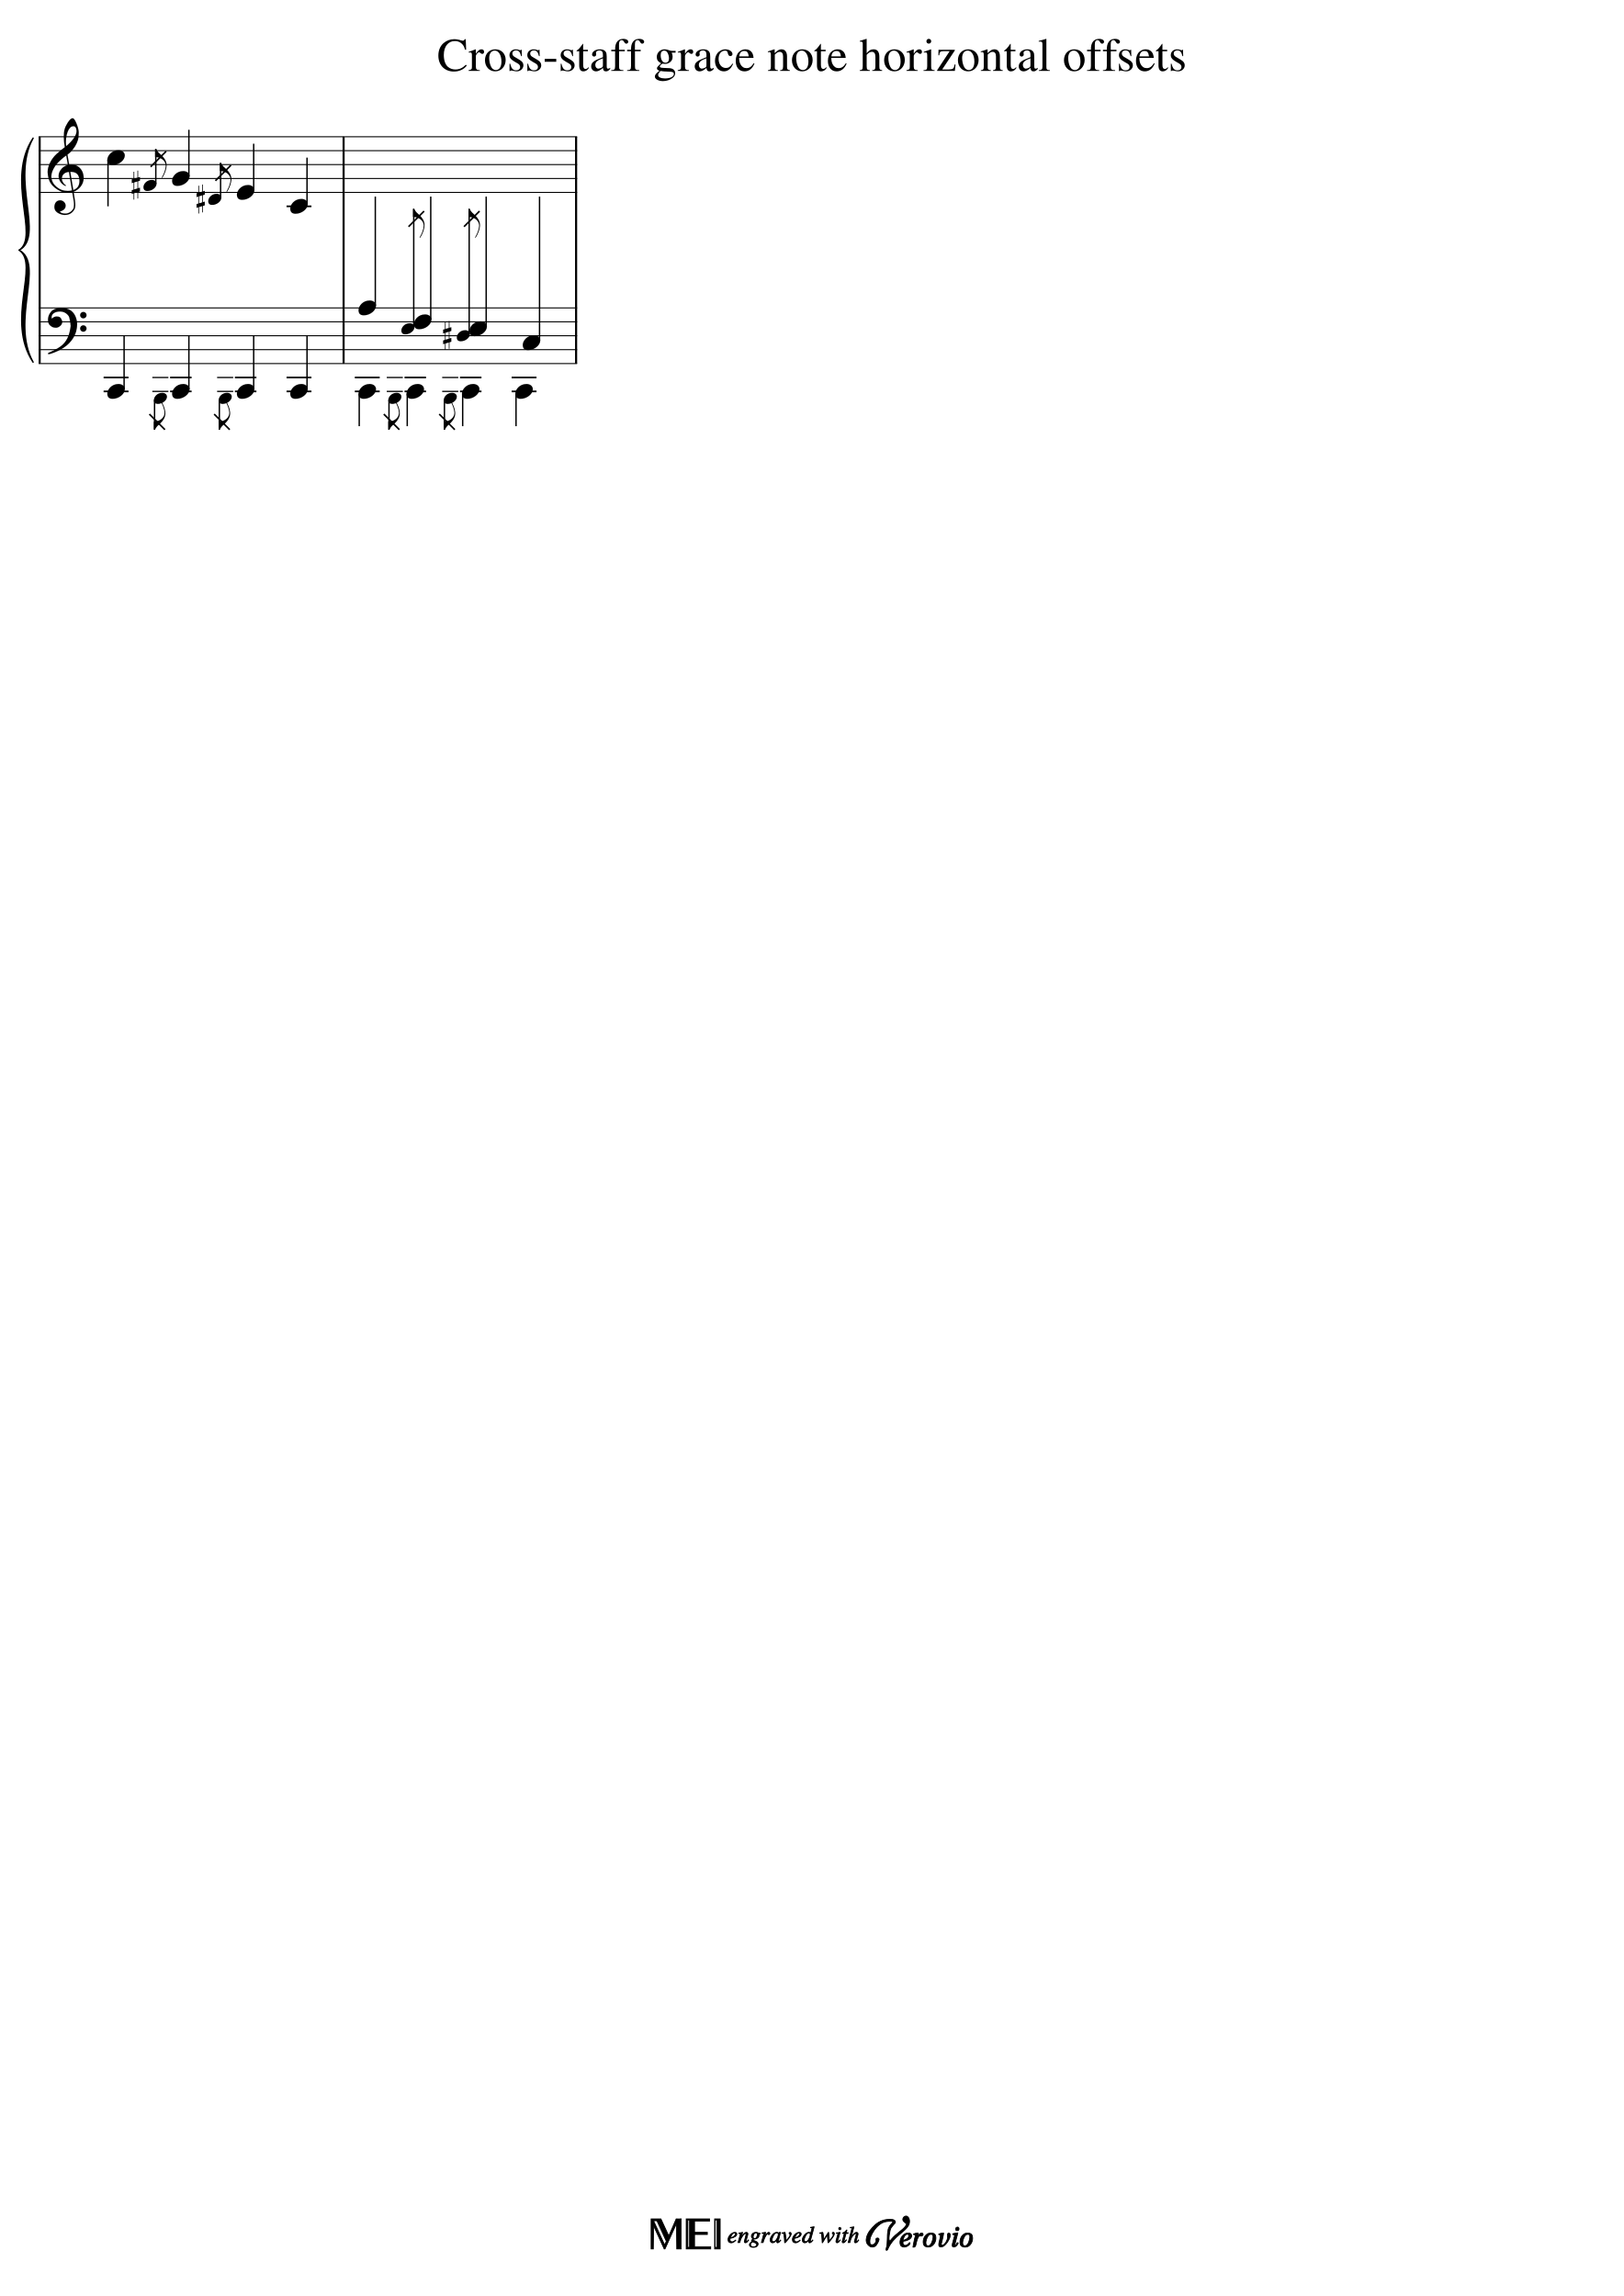
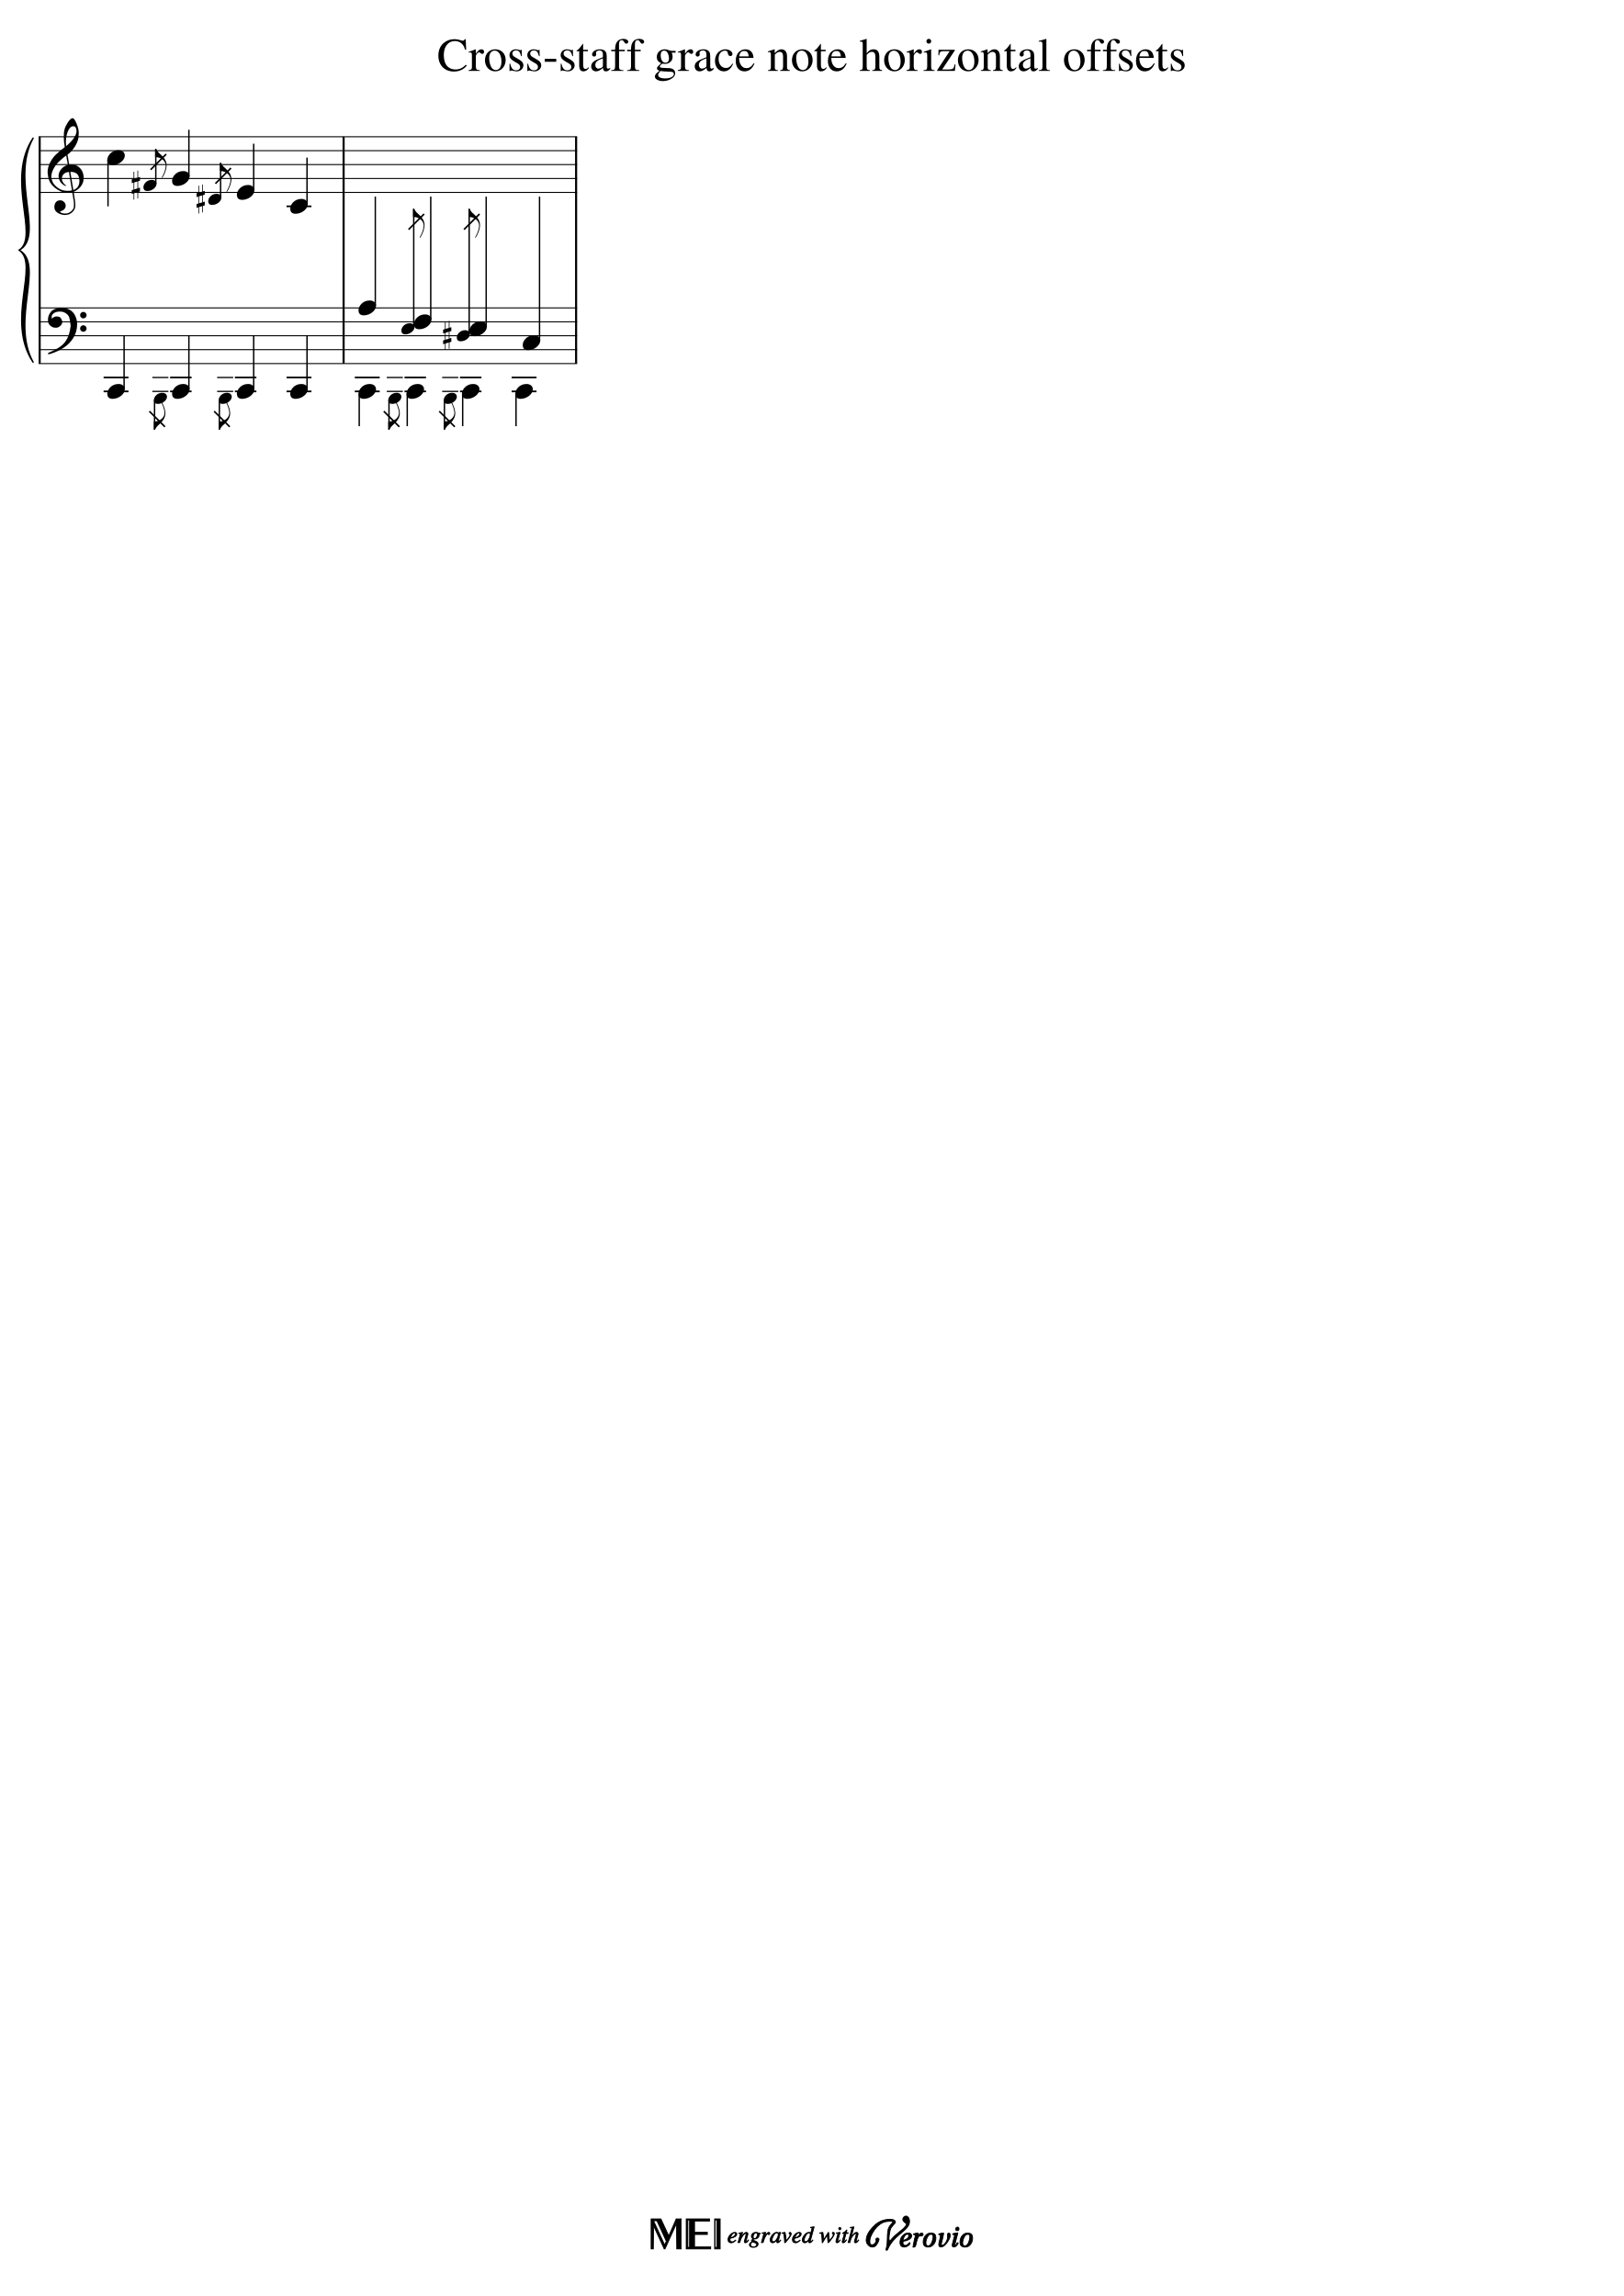
<svg xmlns="http://www.w3.org/2000/svg" xmlns:xlink="http://www.w3.org/1999/xlink" width="2100px" height="2970px" version="1.1" overflow="visible" id="docid">
  <defs>
    <g id="E050-docid">
      <path transform="scale(1,-1)" d="M441 -245c-23 -4 -48 -6 -76 -6c-59 0 -102 7 -130 20c-88 42 -150 93 -187 154c-26 44 -43 103 -48 176c0 6 -1 13 -1 19c0 54 15 111 45 170c29 57 65 106 110 148s96 85 153 127c-3 16 -8 46 -13 92c-4 43 -5 73 -5 89c0 117 16 172 69 257c34 54 64 82 89 82 c21 0 43 -30 69 -92s39 -115 41 -159v-15c0 -109 -21 -162 -67 -241c-13 -20 -63 -90 -98 -118c-13 -9 -25 -19 -37 -29l31 -181c8 1 18 2 28 2c58 0 102 -12 133 -35c59 -43 92 -104 98 -184c1 -7 1 -15 1 -22c0 -123 -87 -209 -181 -248c8 -57 17 -110 25 -162 c5 -31 6 -58 6 -80c0 -30 -5 -53 -14 -70c-35 -64 -88 -99 -158 -103c-5 0 -11 -1 -16 -1c-37 0 -72 10 -108 27c-50 24 -77 59 -80 105v11c0 29 7 55 20 76c18 28 45 42 79 44h6c49 0 93 -42 97 -87v-9c0 -51 -34 -86 -105 -106c17 -24 51 -36 102 -36c62 0 116 43 140 85 c9 16 13 41 13 74c0 20 -1 42 -5 67c-8 53 -18 106 -26 159zM461 939c-95 0 -135 -175 -135 -286c0 -24 2 -48 5 -71c50 39 92 82 127 128c40 53 60 100 60 140v8c-4 53 -22 81 -55 81h-2zM406 119l54 -326c73 25 110 78 110 161c0 7 0 15 -1 23c-7 95 -57 142 -151 142h-12 zM382 117c-72 -2 -128 -47 -128 -120v-7c2 -46 43 -99 75 -115c-3 -2 -7 -5 -10 -10c-70 33 -116 88 -123 172v11c0 68 44 126 88 159c23 17 49 29 78 36l-29 170c-21 -13 -52 -37 -92 -73c-50 -44 -86 -84 -109 -119c-45 -69 -67 -130 -67 -182v-13c5 -68 35 -127 93 -176 s125 -73 203 -73c25 0 50 3 75 9c-19 111 -36 221 -54 331z" />
    </g>
    <g id="E0A4-docid">
      <path transform="scale(1,-1)" d="M0 -39c0 68 73 172 200 172c66 0 114 -37 114 -95c0 -84 -106 -171 -218 -171c-64 0 -96 30 -96 94z" />
    </g>
    <g id="E240-docid">
      <path transform="scale(1,-1)" d="M179 -646c15 29 29 55 46 102c18 49 30 108 30 138c0 105 -80 173 -168 200c-18 5 -47 9 -87 16v190h22c8 0 33 -61 71 -95c4 -3 -2 3 61 -56c62 -58 122 -137 122 -241c0 -38 -13 -106 -35 -163c-20 -51 -43 -99 -66 -132c-6 -5 -10 -7 -13 -7s-5 2 -5 5l4 10 c1 3 14 25 18 33z" />
    </g>
    <g id="E262-docid">
      <path transform="scale(1,-1)" d="M136 186v169h17v-164l44 14v-91l-44 -14v-165l44 12v-91l-44 -13v-155h-17v150l-76 -22v-155h-17v149l-43 -13v90l43 14v167l-43 -14v92l43 13v169h17v-163zM60 73v-167l76 22v168z" />
    </g>
    <g id="E062-docid">
      <path transform="scale(1,-1)" d="M582 -120c0 32 26 58 58 58s58 -26 58 -58s-26 -58 -58 -58s-58 26 -58 58zM582 120c0 32 26 58 58 58s58 -26 58 -58s-26 -58 -58 -58s-58 26 -58 58zM158 96c51 0 73 -14 88 -49l16 -39c0 -17 -2 -30 -7 -40c-3 -11 -10 -21 -19 -31c-17 -18 -49 -43 -84 -43 c-55 0 -77 13 -112 44c-24 21 -35 55 -35 100c0 46 14 81 32 112c30 52 71 79 137 93l36 6l26 2c154 0 235 -68 274 -182c11 -32 18 -68 18 -107c0 -103 -26 -182 -68 -250c-89 -145 -234 -230 -412 -288l-30 -5c-9 0 -14 3 -14 8c3 10 5 11 10 16c35 15 70 30 96 44l78 43 c96 57 162 136 197 258c9 33 17 60 22 100c3 22 5 35 6 39c-7 69 -16 115 -23 140s-4 22 -16 40c-8 12 -19 23 -31 34c-24 21 -62 44 -118 44c-48 0 -84 -8 -113 -28c-28 -19 -42 -44 -42 -73v-16c2 -5 3 -9 4 -11c24 22 52 39 84 39z" />
    </g>
    <g id="E241-docid">
      <path transform="scale(1,-1)" d="M179 646c-4 8 -17 30 -18 33l-4 10c0 3 2 5 5 5s7 -2 13 -7c23 -33 46 -81 66 -132c22 -57 35 -125 35 -163c0 -104 -60 -183 -122 -241c-63 -59 -57 -53 -61 -56c-38 -34 -63 -95 -71 -95h-22v190c40 7 69 11 87 16c88 27 168 95 168 200c0 30 -12 89 -30 138 c-17 47 -31 73 -46 102z" />
    </g>
  </defs>
  <style type="text/css">#docid g.ending, #docid g.fing, #docid g.reh, #docid g.tempo {font-weight:bold;}#docid g.dir, #docid g.dynam, #docid g.mNum {font-style:italic;}#docid g.label {font-weight:normal;}#docid ellipse, #docid path, #docid polygon, #docid polyline, #docid rect {stroke:currentColor}</style>
  <svg class="definition-scale" color="black" font-family="Times, serif" viewBox="0 0 21000 29700">
    <g class="page-margin" transform="translate(500, 500)">
      <g id="iJ6YNS9" class="mdiv pageMilestone" />
      <g id="j6ERYJ7" class="score pageMilestone" />
      <g id="zOSA690" class="system">
        <path d="M13 1269 L13 4203" stroke-width="27" />
        <g id="jSJ3EF" class="grpSym">
          <path d="M-72,4185 C-432,3645 18,2916 -252,2736 C81,2916 -369,3645 -72,4185" stroke-width="18" stroke-linecap="round" stroke-linejoin="round" />
          <path d="M-72,1287 C-369,1827 81,2556 -252,2736 C18,2556 -432,1827 -72,1287" stroke-width="18" stroke-linecap="round" stroke-linejoin="round" />
        </g>
        <g id="f168830Z" class="section systemMilestone" />
        <g id="w1I5DK26" class="measure">
          <g id="xQSQG56" class="staff">
            <path d="M0 1269 L3957 1269" stroke-width="13" />
            <path d="M0 1449 L3957 1449" stroke-width="13" />
            <path d="M0 1629 L3957 1629" stroke-width="13" />
            <path d="M0 1809 L3957 1809" stroke-width="13" />
            <path d="M0 1989 L3957 1989" stroke-width="13" />
            <g id="w920JUF" class="clef">
              <use xlink:href="#E050-docid" transform="translate(117, 1809) scale(0.72, 0.72)" />
            </g>
            <g id="y1RP5EZL" class="keySig" />
            <g class="ledgerLines below">
              <path d="M3206 2169 L3528 2169" stroke-width="22" />
            </g>
            <g id="y16753K6" class="layer">
              <g id="z1XZBIJA" class="note">
                <g class="notehead">
                  <use xlink:href="#E0A4-docid" transform="translate(888, 1539) scale(0.72, 0.72)" />
                </g>
                <g id="xSD1YHA" class="stem">
                  <path d="M897 1567 L897 2169" stroke-width="18" />
                </g>
                <g id="a12WP67W" class="accid" />
              </g>
              <g id="b4Y5DFV" class="note">
                <g class="notehead">
                  <use xlink:href="#E0A4-docid" transform="translate(1355, 1899) scale(0.54, 0.54)" />
                </g>
                <g id="y17DXS56" class="stem">
                  <path d="M1515 1878 L1515 1427" stroke-width="18" />
-                   <path d="M1448 1658 L1649 1457" stroke-width="21" />
+                   <path d="M1448 1695 L1649 1494" stroke-width="21" />
                  <g id="z126H5TI" class="flag">
                    <use xlink:href="#E240-docid" transform="translate(1506, 1427) scale(0.54, 0.54)" />
                  </g>
                </g>
                <g id="cNFAQML" class="accid">
                  <use xlink:href="#E262-docid" transform="translate(1204, 1899) scale(0.54, 0.54)" />
                </g>
              </g>
              <g id="d1RIF43L" class="note">
                <g class="notehead">
                  <use xlink:href="#E0A4-docid" transform="translate(1726, 1809) scale(0.72, 0.72)" />
                </g>
                <g id="a1YELUCK" class="stem">
                  <path d="M1943 1781 L1943 1179" stroke-width="18" />
                </g>
                <g id="e36A7UB" class="accid" />
              </g>
              <g id="fW4SW7P" class="note">
                <g class="notehead">
                  <use xlink:href="#E0A4-docid" transform="translate(2193, 2079) scale(0.54, 0.54)" />
                </g>
                <g id="b5BYNI2" class="stem">
                  <path d="M2353 2058 L2353 1607" stroke-width="18" />
-                   <path d="M2286 1838 L2487 1637" stroke-width="21" />
+                   <path d="M2286 1875 L2487 1674" stroke-width="21" />
                  <g id="cI6BH23" class="flag">
                    <use xlink:href="#E240-docid" transform="translate(2344, 1607) scale(0.54, 0.54)" />
                  </g>
                </g>
                <g id="g17JWEWV" class="accid">
                  <use xlink:href="#E262-docid" transform="translate(2042, 2079) scale(0.54, 0.54)" />
                </g>
              </g>
              <g id="h11BYRB0" class="note">
                <g class="notehead">
                  <use xlink:href="#E0A4-docid" transform="translate(2564, 1989) scale(0.72, 0.72)" />
                </g>
                <g id="dEVT5DI" class="stem">
                  <path d="M2781 1961 L2781 1359" stroke-width="18" />
                </g>
                <g id="iEPNT2P" class="accid" />
              </g>
              <g id="j180F7IU" class="note">
                <g class="notehead">
                  <use xlink:href="#E0A4-docid" transform="translate(3254, 2169) scale(0.72, 0.72)" />
                </g>
                <g id="e14Y3WPI" class="stem">
                  <path d="M3471 2141 L3471 1539" stroke-width="18" />
                </g>
                <g id="k1JVOWO3" class="accid" />
              </g>
            </g>
          </g>
          <g id="l168SLSU" class="staff">
            <path d="M0 3483 L3957 3483" stroke-width="13" />
            <path d="M0 3663 L3957 3663" stroke-width="13" />
            <path d="M0 3843 L3957 3843" stroke-width="13" />
            <path d="M0 4023 L3957 4023" stroke-width="13" />
            <path d="M0 4203 L3957 4203" stroke-width="13" />
            <g id="a1BRL37F" class="clef">
              <use xlink:href="#E062-docid" transform="translate(117, 3663) scale(0.72, 0.72)" />
            </g>
            <g id="cH9RPNG" class="keySig" />
            <g class="ledgerLines below">
              <path d="M840 4383 L1162 4383" stroke-width="22" />
              <path d="M1700 4383 L1978 4383" stroke-width="22" />
              <path d="M2538 4383 L2816 4383" stroke-width="22" />
              <path d="M3206 4383 L3528 4383" stroke-width="22" />
              <path d="M840 4563 L1162 4563" stroke-width="22" />
              <path d="M1700 4563 L1978 4563" stroke-width="22" />
              <path d="M2538 4563 L2816 4563" stroke-width="22" />
              <path d="M3206 4563 L3528 4563" stroke-width="22" />
            </g>
            <g class="ledgerLines below cue">
              <path d="M1470 4383 L1678 4383" stroke-width="16" />
              <path d="M2308 4383 L2516 4383" stroke-width="16" />
              <path d="M1470 4563 L1678 4563" stroke-width="16" />
              <path d="M2308 4563 L2516 4563" stroke-width="16" />
            </g>
            <g id="m1I1R6XU" class="layer">
              <g id="n3L1BSY" class="note">
                <g class="notehead">
                  <use xlink:href="#E0A4-docid" transform="translate(888, 4563) scale(0.72, 0.72)" />
                </g>
                <g id="f1JDRXJZ" class="stem">
                  <path d="M1105 4535 L1105 3843" stroke-width="18" />
                </g>
                <g id="oYFJ0C6" class="accid" />
              </g>
              <g id="p6KLLMO" class="note">
                <g class="notehead">
                  <use xlink:href="#E0A4-docid" transform="translate(1490, 4653) scale(0.54, 0.54)" />
                </g>
                <g id="g1KFOIT4" class="stem">
                  <path d="M1499 4674 L1499 5058" stroke-width="18" />
-                   <path d="M1432 4857 L1633 5058" stroke-width="21" />
+                   <path d="M1432 4820 L1633 5021" stroke-width="21" />
                  <g id="h17DYZX0" class="flag">
                    <use xlink:href="#E241-docid" transform="translate(1490, 5058) scale(0.54, 0.54)" />
                  </g>
                </g>
                <g id="q4CA8UL" class="accid" />
              </g>
              <g id="r10DL3CR" class="note">
                <g class="notehead">
                  <use xlink:href="#E0A4-docid" transform="translate(1726, 4563) scale(0.72, 0.72)" />
                </g>
                <g id="iYKBRTA" class="stem">
                  <path d="M1943 4535 L1943 3843" stroke-width="18" />
                </g>
                <g id="s1IC15RP" class="accid" />
              </g>
              <g id="tBZ62SV" class="note">
                <g class="notehead">
                  <use xlink:href="#E0A4-docid" transform="translate(2328, 4653) scale(0.54, 0.54)" />
                </g>
                <g id="j1IMKEXG" class="stem">
                  <path d="M2337 4674 L2337 5058" stroke-width="18" />
-                   <path d="M2270 4857 L2471 5058" stroke-width="21" />
+                   <path d="M2270 4820 L2471 5021" stroke-width="21" />
                  <g id="k1T19TKF" class="flag">
                    <use xlink:href="#E241-docid" transform="translate(2328, 5058) scale(0.54, 0.54)" />
                  </g>
                </g>
                <g id="uW4WKQ" class="accid" />
              </g>
              <g id="vLC6GUE" class="note">
                <g class="notehead">
                  <use xlink:href="#E0A4-docid" transform="translate(2564, 4563) scale(0.72, 0.72)" />
                </g>
                <g id="l1PFW989" class="stem">
                  <path d="M2781 4535 L2781 3843" stroke-width="18" />
                </g>
                <g id="w1KCUVGJ" class="accid" />
              </g>
              <g id="xGUU4JQ" class="note">
                <g class="notehead">
                  <use xlink:href="#E0A4-docid" transform="translate(3254, 4563) scale(0.72, 0.72)" />
                </g>
                <g id="mZHS5GY" class="stem">
                  <path d="M3471 4535 L3471 3843" stroke-width="18" />
                </g>
                <g id="yAUW6TF" class="accid" />
              </g>
            </g>
          </g>
          <g id="v1G2UCBM" class="barLine">
            <path d="M3944 1269 L3944 1989" stroke-width="27" />
            <path d="M3944 3483 L3944 4203" stroke-width="27" />
            <path d="M3944 1989 L3944 3483" stroke-width="27" />
          </g>
        </g>
        <g id="p1AX0ZDE" class="measure">
          <g id="qI1DT7K" class="staff">
            <path d="M3957 1269 L6964 1269" stroke-width="13" />
            <path d="M3957 1449 L6964 1449" stroke-width="13" />
            <path d="M3957 1629 L6964 1629" stroke-width="13" />
            <path d="M3957 1809 L6964 1809" stroke-width="13" />
            <path d="M3957 1989 L6964 1989" stroke-width="13" />
            <g id="rJ8GLXL" class="layer">
              <g id="s1HUMGE0" class="note">
                <g class="notehead">
                  <use xlink:href="#E0A4-docid" transform="translate(4137, 3483) scale(0.72, 0.72)" />
                </g>
                <g id="n1NA1B91" class="stem">
                  <path d="M4354 3455 L4354 2043" stroke-width="18" />
                </g>
                <g id="t1YD0KSR" class="accid" />
              </g>
              <g id="u1XWY667" class="note">
                <g class="notehead">
                  <use xlink:href="#E0A4-docid" transform="translate(4691, 3753) scale(0.54, 0.54)" />
                </g>
                <g id="o111T1LZ" class="stem">
                  <path d="M4851 3732 L4851 2201" stroke-width="18" />
-                   <path d="M4784 2432 L4985 2231" stroke-width="21" />
+                   <path d="M4784 2469 L4985 2268" stroke-width="21" />
                  <g id="pT5D48Z" class="flag">
                    <use xlink:href="#E240-docid" transform="translate(4842, 2201) scale(0.54, 0.54)" />
                  </g>
                </g>
                <g id="vE1WURA" class="accid" />
              </g>
              <g id="wK8FJ60" class="note">
                <g class="notehead">
                  <use xlink:href="#E0A4-docid" transform="translate(4854, 3663) scale(0.72, 0.72)" />
                </g>
                <g id="qR3B901" class="stem">
                  <path d="M5071 3635 L5071 2043" stroke-width="18" />
                </g>
                <g id="x1AFQIG0" class="accid" />
              </g>
              <g id="y1K98ZB7" class="note">
                <g class="notehead">
                  <use xlink:href="#E0A4-docid" transform="translate(5408, 3843) scale(0.54, 0.54)" />
                </g>
                <g id="rHUBZPL" class="stem">
                  <path d="M5568 3822 L5568 2201" stroke-width="18" />
-                   <path d="M5501 2432 L5702 2231" stroke-width="21" />
+                   <path d="M5501 2469 L5702 2268" stroke-width="21" />
                  <g id="s6A7W25" class="flag">
                    <use xlink:href="#E240-docid" transform="translate(5559, 2201) scale(0.54, 0.54)" />
                  </g>
                </g>
                <g id="z1M5W8JL" class="accid">
                  <use xlink:href="#E262-docid" transform="translate(5231, 3843) scale(0.54, 0.54)" />
                </g>
              </g>
              <g id="aA571PQ" class="note">
                <g class="notehead">
                  <use xlink:href="#E0A4-docid" transform="translate(5571, 3753) scale(0.72, 0.72)" />
                </g>
                <g id="t7VJ282" class="stem">
                  <path d="M5788 3725 L5788 2043" stroke-width="18" />
                </g>
                <g id="bGR56S9" class="accid" />
              </g>
              <g id="c10PAP45" class="note">
                <g class="notehead">
                  <use xlink:href="#E0A4-docid" transform="translate(6261, 3933) scale(0.72, 0.72)" />
                </g>
                <g id="uYB0O63" class="stem">
                  <path d="M6478 3905 L6478 2043" stroke-width="18" />
                </g>
                <g id="dPPZBXY" class="accid" />
              </g>
            </g>
          </g>
          <g id="e6C4ZMJ" class="staff">
            <path d="M3957 3483 L6964 3483" stroke-width="13" />
            <path d="M3957 3663 L6964 3663" stroke-width="13" />
            <path d="M3957 3843 L6964 3843" stroke-width="13" />
            <path d="M3957 4023 L6964 4023" stroke-width="13" />
            <path d="M3957 4203 L6964 4203" stroke-width="13" />
            <g class="ledgerLines below">
              <path d="M4089 4383 L4411 4383" stroke-width="22" />
              <path d="M4732 4383 L5010 4383" stroke-width="22" />
              <path d="M5449 4383 L5727 4383" stroke-width="22" />
              <path d="M6117 4383 L6439 4383" stroke-width="22" />
              <path d="M4089 4563 L4411 4563" stroke-width="22" />
              <path d="M4732 4563 L5010 4563" stroke-width="22" />
              <path d="M5449 4563 L5727 4563" stroke-width="22" />
              <path d="M6117 4563 L6439 4563" stroke-width="22" />
            </g>
            <g class="ledgerLines below cue">
              <path d="M4502 4383 L4710 4383" stroke-width="16" />
              <path d="M5219 4383 L5427 4383" stroke-width="16" />
              <path d="M4502 4563 L4710 4563" stroke-width="16" />
              <path d="M5219 4563 L5427 4563" stroke-width="16" />
            </g>
            <g id="fA9N9Z2" class="layer">
              <g id="gB13UK1" class="note">
                <g class="notehead">
                  <use xlink:href="#E0A4-docid" transform="translate(4137, 4563) scale(0.72, 0.72)" />
                </g>
                <g id="v1WNGLZN" class="stem">
                  <path d="M4146 4591 L4146 5013" stroke-width="18" />
                </g>
                <g id="h158DR4J" class="accid" />
              </g>
              <g id="iUV8894" class="note">
                <g class="notehead">
                  <use xlink:href="#E0A4-docid" transform="translate(4522, 4653) scale(0.54, 0.54)" />
                </g>
                <g id="w1P8DIQV" class="stem">
                  <path d="M4531 4674 L4531 5058" stroke-width="18" />
-                   <path d="M4464 4857 L4665 5058" stroke-width="21" />
+                   <path d="M4464 4820 L4665 5021" stroke-width="21" />
                  <g id="x1LY7717" class="flag">
                    <use xlink:href="#E241-docid" transform="translate(4522, 5058) scale(0.54, 0.54)" />
                  </g>
                </g>
                <g id="jZZ1RF5" class="accid" />
              </g>
              <g id="k91JIAK" class="note">
                <g class="notehead">
                  <use xlink:href="#E0A4-docid" transform="translate(4758, 4563) scale(0.72, 0.72)" />
                </g>
                <g id="y1QGBAMB" class="stem">
                  <path d="M4767 4591 L4767 5013" stroke-width="18" />
                </g>
                <g id="l1KT7QAW" class="accid" />
              </g>
              <g id="mMRH0VO" class="note">
                <g class="notehead">
                  <use xlink:href="#E0A4-docid" transform="translate(5239, 4653) scale(0.54, 0.54)" />
                </g>
                <g id="z4DC34E" class="stem">
                  <path d="M5248 4674 L5248 5058" stroke-width="18" />
-                   <path d="M5181 4857 L5382 5058" stroke-width="21" />
+                   <path d="M5181 4820 L5382 5021" stroke-width="21" />
                  <g id="aCPE1QZ" class="flag">
                    <use xlink:href="#E241-docid" transform="translate(5239, 5058) scale(0.54, 0.54)" />
                  </g>
                </g>
                <g id="nYOSRMB" class="accid" />
              </g>
              <g id="o1HHM1JI" class="note">
                <g class="notehead">
                  <use xlink:href="#E0A4-docid" transform="translate(5475, 4563) scale(0.72, 0.72)" />
                </g>
                <g id="bS81ZRJ" class="stem">
                  <path d="M5484 4591 L5484 5013" stroke-width="18" />
                </g>
                <g id="p1CAQXBX" class="accid" />
              </g>
              <g id="qEDENPO" class="note">
                <g class="notehead">
                  <use xlink:href="#E0A4-docid" transform="translate(6165, 4563) scale(0.72, 0.72)" />
                </g>
                <g id="cHPWXB9" class="stem">
                  <path d="M6174 4591 L6174 5013" stroke-width="18" />
                </g>
                <g id="rUNE3HG" class="accid" />
              </g>
            </g>
          </g>
          <g id="o1FK4NGH" class="barLine">
            <path d="M6951 1269 L6951 1989" stroke-width="27" />
            <path d="M6951 3483 L6951 4203" stroke-width="27" />
            <path d="M6951 1989 L6951 3483" stroke-width="27" />
          </g>
        </g>
        <g id="b1AYFJ9P" class="systemMilestoneEnd f168830Z" />
      </g>
      <g id="cUUYDUG" class="pageMilestoneEnd j6ERYJ7" />
      <g id="d17EWFLB" class="pageMilestoneEnd iJ6YNS9" />
      <g id="k1FISYPL" class="pgHead autogenerated">
        <text font-size="0px">
          <tspan id="l1ABBN8W" class="rend" x="10000" y="417" text-anchor="middle">
            <tspan id="m12P1BRU" class="rend">
              <tspan id="nDW87ZK" class="text">
                <tspan font-size="607px">Cross-staff grace note horizontal offsets</tspan>
              </tspan>
            </tspan>
          </tspan>
        </text>
      </g>
      <g id="eZWEOI5" class="pgFoot autogenerated">
        <g id="fXQFU55" class="fig">
          <g class="svg" transform="translate(7750, 28099) scale(10, 10)">
            <g>
              <path fill="#000000" d="M 17.113,49.265 V 10.368 h 12.697 c 3.289,7.337 6.713,14.61 10.127,21.889 3.42,-7.485 6.256,-14.205 9.589,-21.91 2.436,0.104 4.317,0.085 6.484,-0.058 V 49.264 H 50.274 C 50.145,38.356 50.016,27.448 49.887,16.54 45.003,27.315 39.967,38.434 35.084,49.209 34.679,49.344 34.427,49.136 34.022,49.271 29.466,39.331 24.91,29.391 20.354,19.451 20.224,29.389 20.095,39.327 19.965,49.264 H 17.113 Z M 36.754,39.325 C 32.721,30.513 28.688,21.701 24.655,12.889 22.531,12.751 22.657,12.71 20.714,12.814 v 0.966 c 4.613,9.998 9.609,20.749 13.873,30.082 0.722,-1.513 1.445,-3.025 2.167,-4.538 z m 25.738,9.94 c 0,-12.966 0,-25.931 0,-38.897 10.084,0 20.169,0 30.253,0 0,0.96 0,1.921 0,2.881 -6.483,0 -12.966,0 -19.448,0 0,4.802 0,9.604 0,14.406 5.522,0 11.045,0 16.567,0 0,0.96 0,1.921 0,2.881 -5.522,0 -11.045,0 -16.567,0 0,5.282 0,10.565 0,15.847 6.963,0 13.926,0 20.889,0 0,0.96 0,1.921 0,2.881 -10.565,0 -21.129,0 -31.694,0 z m 4.322,-2.161 c 0,-11.765 0,-23.53 0,-35.295 -0.72,0 -1.441,0 -2.161,0 0,11.765 0,23.53 0,35.295 0.72,0 1.441,0 2.161,0 z m 32.414,2.161 c 0,-12.966 0,-25.931 0,-38.897 2.401,0 4.802,0 7.203,0 0,12.966 0,25.931 0,38.897 -2.401,0 -4.802,0 -7.203,0 z m 2.881,-2.161 c 0,-11.765 0,-23.53 0,-35.295 -0.72,0 -1.441,0 -2.161,0 0,11.765 0,23.53 0,35.295 0.72,0 1.441,0 2.161,0 z" />
              <path fill="#000000" d="m 346.3,6.7 c -3.1,0.5 -4.9,4.4 -2.7,6.8 1.2,1.4 2.7,2.4 4.1,3.5 -2.4,5.3 -7.7,8.3 -11.9,12.1 -3.7,2.8 -7,6.2 -9.7,9.9 -2.2,-0.8 -0.915,-7.719 -0.627,-9.5 0.288,-1.781 0.727,-6.4 2.927,-8.7 1.3,-1.9 3,-3.5 4.5,-5.2 1.2,-3.4 -3.2,-4.9 -5.8,-4.6 -7.3,-0.5 -14.6,2 -20,6.8 -5,4.6 -10,10.1 -11.5,17 -0.9,3.5 -0.2,7.5 2.8,9.9 2.5,2.8 7.4,2.9 9.8,-0.2 1.7,-2.3 3.2,-4.8 3.8,-7.6 -0.1,-2.6 -4.4,-2.3 -4.3,0.2 1.2,2.4 -0.9,4.7 -2.7,6.2 -1.7,0.9 -4.7,0.7 -4.8,-1.7 -1,-5.8 2.1,-11.3 5.2,-16.1 4,-5.8 9.8,-11.2 17.2,-11.8 1.6,0 8.1,-1.2 6.8,1.4 -2.8,2.8 -5.6,6.1 -6,10.3 -1.6,7.7 0.1,15.7 -2.3,23.2 -1.1,3.9 2,2.6 2.5,0.2 3.3,-7.4 8.9,-13.4 15.1,-18.5 4.2,-3.9 9.5,-7.1 11.9,-12.6 1.3,-3.6 1.2,-9 -2.7,-10.9 -0.504,-0.177 -1.07,-0.165 -1.6,-0.1 z m 66,14.5 c -2,0.8 -1.8,4.9 0.8,4.4 3.4,0.4 2.9,-6.2 -0.8,-4.4 z m 0.6,7.3 c -1.3,0.5 -7.6,0.5 -5.4,2.2 4,-0.3 0.7,4.5 0.6,6.7 -0.4,2.9 -2.4,5.9 -1.2,8.8 2.7,1.7 5.6,-0.8 6.8,-3.2 1.6,-1.4 -0.5,-3 -1.2,-0.9 -0.4,0.8 -2.4,3.5 -2.6,1.8 1.1,-5 2.7,-9.9 3.9,-14.9 l -0.1,-0.5 h -0.9 z m -65.1,0.2 c -6.5,1.6 -10.5,9.5 -8.2,15.7 2.1,3.4 7.4,2.9 10.1,0.4 2,-0.2 3.6,-5.3 1,-3.4 -1.4,2 -4,4.2 -6.5,2.8 -2.2,-1.9 -1.9,-5.7 1.7,-5.3 3.1,-0.9 6.9,-2.1 8.1,-5.5 0.9,-2.7 -1.6,-5.2 -4.3,-4.8 h -1.1 -0.7 z m 13.6,0 c -2.2,0 -8.5,1.8 -2.9,2.3 0.9,1.9 -1,4.9 -1.1,7.2 -0.5,2.9 -1.4,5.7 -1.7,8.7 3.7,0.7 3.8,-2.6 4.4,-5.3 0.9,-3.3 1.6,-7 4.1,-9.5 2.4,1.6 6.8,-0.7 3.7,-3.4 -2.9,-0.5 -4.8,2.4 -6.2,4.3 0,-1.2 2.4,-5 -0.2,-4.3 z m 15.8,0 c -6.4,1.3 -9.6,9.1 -7.7,14.9 1.9,4 7.7,3.9 11,1.7 4.1,-3 6,-8.9 4.4,-13.7 -1.3,-3 -4.8,-3.2 -7.6,-3 z m 17,0 c -2.3,0 -8.8,1.9 -3,2.4 0.4,2.5 -1,5.7 -1.4,8.4 -0.7,2.4 -1.8,7.5 2.1,7.2 3.8,-0.1 6.5,-3.5 8.5,-6.3 2,-3.2 4.5,-7 3.3,-10.9 -3.7,-3 -3.6,2.6 -3.1,5.1 -0.7,3.8 -2.7,7.9 -6.2,9.8 -3.6,0.6 -1,-4.3 -0.8,-6.1 0.6,-3.2 1.6,-6.3 1.9,-9.5 h -1.1 z m 30.6,0 c -6.3,1.2 -9.5,8.9 -7.8,14.7 1.5,4 7.2,4.2 10.5,2.4 4.6,-2.8 6.6,-9.3 4.8,-14.3 -1.4,-2.8 -4.8,-3 -7.5,-2.8 z m -75.4,1.7 c 2.1,1.5 0.2,4.7 -1.6,5.7 -1.1,0.4 -5.5,3.4 -4.6,0.7 0.8,-2.7 2.2,-6.2 5.3,-6.6 l 0.9,0.1 z m 30.8,0 c 2.6,1.5 1.3,5.2 0.8,7.6 -0.8,2.7 -1.9,5.9 -4.7,7.1 -5.1,0.8 -4,-5.8 -2.8,-8.8 1,-2.8 3,-6.8 6.7,-5.8 z m 47.1,-0.1 c 2.9,0.7 2,4.7 1.5,6.8 -0.7,3 -1.8,6.7 -5,8 -4.7,0.8 -4,-5.1 -3,-7.9 0.9,-3 2.7,-7.3 6.5,-6.8 z" />
              <g>
                <path d="m 116.566,37.118 q 0,-3.252 2.93,-6.299 2.9,-3.047 5.991,-3.047 1.143,0 1.816,0.527 0.674,0.527 0.674,1.567 0,2.109 -2.476,3.618 -2.461,1.494 -5.186,1.831 l -0.835,0.103 q -0.19,0.601 -0.264,0.967 -0.073,0.352 -0.073,0.894 0,1.289 0.835,2.007 0.85,0.718 2.007,0.718 1.099,0 2.329,-0.732 0.703,-0.425 2.036,-1.523 l 0.381,0.337 q -0.659,0.835 -1.89,1.714 -2.183,1.567 -4.38,1.567 -1.553,0 -2.725,-1.099 -1.172,-1.099 -1.172,-3.149 z m 3.12,-2.358 q 2.798,-0.41 4.556,-1.963 Q 126,31.229 126,29.691 q 0,-0.557 -0.264,-0.879 -0.264,-0.337 -0.776,-0.337 -0.952,0 -1.875,0.82 -0.908,0.806 -1.641,1.831 -0.776,1.201 -1.23,2.3 -0.249,0.586 -0.527,1.333 z" />
                <path d="m 129.472,41 2.534,-9.053 q 0.322,-1.143 0.366,-1.377 0.059,-0.249 0.059,-0.527 0,-0.425 -0.249,-0.659 -0.234,-0.249 -0.938,-0.249 -0.176,0 -0.352,0.029 -0.161,0.015 -0.366,0.044 v -0.498 q 0.952,-0.146 1.348,-0.22 0.41,-0.073 0.879,-0.176 l 2.622,-0.571 q 0.088,0.059 0.117,0.132 l -1.948,6.299 q 1.787,-2.739 2.988,-4.072 2.109,-2.358 3.779,-2.358 0.645,0 1.113,0.249 0.894,0.483 0.894,1.743 0,0.352 -0.073,0.732 -0.073,0.381 -0.19,0.82 l -1.919,7.017 q -0.059,0.22 -0.132,0.542 -0.073,0.308 -0.073,0.439 0,0.22 0.103,0.396 0.103,0.176 0.337,0.176 0.381,0 0.879,-0.439 0.498,-0.454 1.626,-1.919 l 0.425,0.381 q -1.201,1.626 -1.904,2.285 -1.201,1.157 -2.3,1.157 -0.498,0 -0.967,-0.322 -0.454,-0.337 -0.454,-1.201 0,-0.249 0.029,-0.527 0.044,-0.278 0.103,-0.483 l 1.846,-7.119 q 0.146,-0.586 0.19,-0.952 0.059,-0.381 0.059,-0.542 0,-0.352 -0.176,-0.601 -0.161,-0.264 -0.586,-0.264 -1.099,0 -2.769,1.992 -0.981,1.187 -1.992,2.827 -0.776,1.274 -1.23,2.49 Q 132.709,37.821 131.742,41 Z" />
                <path d="m 149.13,33.5 q 0,0.908 0.278,1.45 0.469,0.894 1.685,0.894 1.318,0 2.344,-1.67 1.04,-1.685 1.04,-3.706 0,-0.967 -0.425,-1.509 -0.425,-0.557 -1.274,-0.557 -1.641,0 -2.651,1.743 -0.996,1.743 -0.996,3.354 z m 0.513,13.066 q 1.743,0 2.886,-0.835 1.157,-0.835 1.157,-1.992 0,-0.879 -0.601,-1.479 -0.322,-0.322 -1.04,-0.688 -0.601,-0.293 -2.036,-0.835 -1.421,-0.557 -1.641,-0.557 -0.381,0 -1.479,1.011 -1.099,1.025 -1.099,2.314 0,1.948 1.685,2.681 0.879,0.381 2.168,0.381 z m -5.479,-2.681 q 0,-1.099 0.835,-2.095 0.85,-0.981 2.681,-1.963 -0.366,-0.234 -0.601,-0.483 -0.234,-0.264 -0.234,-0.688 0,-0.601 0.835,-1.377 0.469,-0.439 1.523,-1.157 -0.938,-0.352 -1.611,-0.996 -0.82,-0.864 -0.82,-2.241 0,-2.212 1.729,-3.677 1.729,-1.465 4.277,-1.465 1.333,0 2.256,0.425 0.923,0.41 1.084,0.688 h 1.978 v 1.172 h -1.494 q 0.088,0.322 0.132,0.586 0.044,0.264 0.044,0.747 0,2.373 -1.846,3.735 -1.831,1.362 -3.955,1.362 -0.22,0 -0.41,-0.015 -0.19,-0.029 -0.469,-0.088 -0.22,0 -0.601,0.425 -0.396,0.425 -0.396,0.762 0,0.498 3.223,1.699 3.208,1.216 3.208,3.56 0,1.758 -1.611,3.076 -1.611,1.333 -4.863,1.333 -2.256,0 -3.574,-0.967 -1.318,-0.967 -1.318,-2.358 z" />
                <path d="m 165.038,27.67 q 0.132,0 0.176,0.088 0.059,0.073 0.059,0.176 -0.015,0.146 -0.029,0.22 l -1.465,5.669 0.322,-0.63 q 1.055,-2.065 2.461,-3.765 1.421,-1.714 2.695,-1.714 0.688,0 1.055,0.454 0.381,0.454 0.381,1.04 0,0.659 -0.381,1.099 -0.366,0.425 -1.025,0.425 -0.454,0 -0.688,-0.176 -0.234,-0.176 -0.366,-0.41 l -0.176,-0.322 q -0.059,-0.088 -0.146,-0.132 -0.073,-0.059 -0.19,-0.059 -0.571,0 -1.655,1.597 -1.069,1.597 -1.919,3.457 -0.513,1.128 -1.143,2.988 Q 162.606,38.847 161.947,41 h -2.256 l 2.432,-8.818 q 0.205,-0.762 0.322,-1.362 0.132,-0.601 0.132,-0.981 0,-0.439 -0.22,-0.674 -0.22,-0.234 -0.762,-0.234 -0.176,0 -0.439,0.029 -0.264,0.029 -0.63,0.073 v -0.483 l 0.586,-0.117 q 1.143,-0.234 2.49,-0.498 1.362,-0.264 1.436,-0.264 z" />
                <path d="m 181.518,30.424 q 0,-1.055 -0.483,-1.553 -0.483,-0.498 -1.172,-0.498 -2.388,0 -4.438,3.662 -1.802,3.223 -1.802,5.552 0,1.172 0.498,1.714 0.513,0.527 1.26,0.527 2.212,0 4.263,-3.56 1.875,-3.237 1.875,-5.845 z m -1.831,-2.71 q 1.157,0 1.787,0.601 0.337,0.322 0.527,0.85 l 0.073,0.205 0.322,-1.113 q 0.059,-0.19 0.103,-0.249 0.044,-0.073 0.205,-0.088 l 1.655,-0.19 q 0.132,0 0.146,0.059 0.029,0.044 0,0.176 -0.059,0.19 -0.088,0.308 -0.029,0.103 -0.088,0.308 l -1.348,5.244 q -0.439,1.714 -0.747,2.959 -0.542,2.256 -0.542,2.578 0,0.205 0.103,0.308 0.117,0.088 0.278,0.088 0.132,0 0.278,-0.088 0.161,-0.088 0.381,-0.264 l 0.249,-0.205 q 0.117,-0.103 0.264,-0.234 0.146,-0.146 0.352,-0.352 l 0.908,-0.938 0.352,0.308 q -1.523,1.948 -2.446,2.651 -0.923,0.688 -1.758,0.688 -0.542,0 -0.85,-0.381 -0.293,-0.381 -0.293,-0.952 0,-0.527 0.19,-1.509 0.205,-0.996 0.396,-1.67 -0.264,0.439 -0.894,1.289 -0.615,0.835 -1.523,1.626 -1.069,0.952 -2.051,1.348 -0.762,0.264 -1.465,0.264 -1.187,0 -2.153,-0.967 -0.967,-0.981 -0.967,-2.769 0,-3.076 2.754,-6.416 2.842,-3.472 5.889,-3.472 z" />
                <path d="m 196.664,27.772 q 0.82,0 1.26,0.586 0.439,0.586 0.439,1.333 0,1.978 -3.911,6.929 -3.706,4.702 -4.438,4.702 -0.22,0 -0.293,-0.601 -0.044,-0.337 -0.044,-1.143 0,-0.981 -0.19,-3.325 -0.19,-2.344 -0.366,-3.472 -0.366,-2.476 -0.718,-3.193 -0.352,-0.718 -1.333,-0.718 -0.161,0 -0.381,0.015 -0.205,0.015 -0.483,0.044 v -0.381 q 0.439,-0.088 1.846,-0.396 1.406,-0.308 1.494,-0.337 l 0.483,-0.146 q 0.205,-0.059 0.322,0.234 0.117,0.278 0.293,1.055 0.557,2.549 0.835,5.024 0.176,1.538 0.352,4.556 l 0.483,-0.513 q 1.509,-1.597 3.018,-3.794 1.509,-2.197 1.509,-3.105 0,-0.454 -0.659,-1.084 -0.659,-0.645 -0.659,-1.172 0,-0.483 0.322,-0.791 0.337,-0.308 0.82,-0.308 z" />
                <path d="m 199.828,37.118 q 0,-3.252 2.93,-6.299 2.9,-3.047 5.991,-3.047 1.143,0 1.816,0.527 0.674,0.527 0.674,1.567 0,2.109 -2.476,3.618 -2.461,1.494 -5.186,1.831 l -0.835,0.103 q -0.19,0.601 -0.264,0.967 -0.073,0.352 -0.073,0.894 0,1.289 0.835,2.007 0.85,0.718 2.007,0.718 1.099,0 2.329,-0.732 0.703,-0.425 2.036,-1.523 l 0.381,0.337 q -0.659,0.835 -1.89,1.714 -2.183,1.567 -4.38,1.567 -1.553,0 -2.725,-1.099 -1.172,-1.099 -1.172,-3.149 z m 3.12,-2.358 q 2.798,-0.41 4.556,-1.963 1.758,-1.567 1.758,-3.105 0,-0.557 -0.264,-0.879 -0.264,-0.337 -0.776,-0.337 -0.952,0 -1.875,0.82 -0.908,0.806 -1.641,1.831 -0.776,1.201 -1.23,2.3 -0.249,0.586 -0.527,1.333 z" />
                <path d="m 215.238,37.602 q 0,0.894 0.41,1.567 0.41,0.659 1.392,0.659 2.095,0 4.028,-3.369 1.816,-3.164 1.816,-5.991 0,-0.894 -0.293,-1.479 -0.293,-0.586 -1.187,-0.586 -2.227,0 -4.307,3.604 -1.86,3.223 -1.86,5.596 z m 6.006,-9.888 q 1.157,0 1.641,0.557 0.278,0.322 0.439,1.099 l 1.67,-6.006 q 0.073,-0.249 0.088,-0.439 0.029,-0.205 0.029,-0.352 0,-0.571 -0.22,-0.718 -0.205,-0.146 -0.601,-0.146 -0.249,0 -0.469,0.015 -0.205,0.015 -0.557,0.044 v -0.483 q 1.655,-0.22 4.585,-0.762 l 0.132,0.146 -0.029,0.161 -2.812,10.532 -1.919,6.973 q -0.059,0.234 -0.103,0.439 -0.029,0.19 -0.029,0.352 0,0.396 0.19,0.513 0.205,0.117 0.352,0.117 0.425,0 1.201,-0.747 0.454,-0.454 1.245,-1.406 l 0.337,0.322 -0.205,0.308 q -0.542,0.806 -1.392,1.641 -1.509,1.479 -2.71,1.479 -0.396,0 -0.718,-0.176 -0.601,-0.352 -0.601,-1.26 0,-0.308 0.088,-0.981 0.088,-0.674 0.264,-1.465 -1.113,1.699 -2.446,2.783 -1.318,1.084 -2.886,1.084 -1.274,0 -2.227,-0.908 -0.952,-0.908 -0.952,-2.798 0,-3.193 2.93,-6.562 2.915,-3.354 5.684,-3.354 z" />
                <path d="m 254.13,29.53 q 0,1.23 -1.187,3.252 -0.659,1.128 -1.86,2.739 -1.23,1.655 -2.534,3.267 -2.065,2.549 -2.432,2.549 -0.161,0 -0.205,-0.132 -0.044,-0.132 -0.117,-0.894 l -0.864,-9.126 -6.079,9.961 q -0.044,0.088 -0.117,0.117 -0.059,0.029 -0.132,0.029 l -0.205,-0.044 -0.029,-0.132 -0.176,-3.618 q -0.059,-1.216 -0.176,-2.505 -0.103,-1.304 -0.205,-2.256 -0.308,-2.651 -0.659,-3.252 -0.337,-0.601 -1.26,-0.601 -0.176,0 -0.352,0.015 -0.176,0 -0.366,0.029 v -0.425 q 0.601,-0.103 1.143,-0.22 0.557,-0.117 1.216,-0.264 l 1.377,-0.352 q 0.498,0 1.011,4.175 0.278,2.285 0.498,5.2 l 5.757,-9.097 q 0.059,-0.117 0.146,-0.19 0.088,-0.088 0.205,-0.088 0.132,0 0.176,0.088 0.044,0.088 0.059,0.264 l 0.981,10.591 q 0.103,-0.132 1.626,-2.065 1.523,-1.948 1.597,-2.065 1.099,-1.582 1.465,-2.446 0.234,-0.557 0.234,-1.084 0,-0.205 -0.059,-0.381 -0.059,-0.19 -0.278,-0.396 L 251.874,29.75 q -0.19,-0.19 -0.337,-0.41 -0.132,-0.234 -0.132,-0.542 0,-0.366 0.249,-0.747 0.264,-0.381 0.938,-0.381 0.542,0 1.04,0.439 0.498,0.425 0.498,1.421 z" />
                <path d="m 261.176,24.521 q -0.601,0 -1.025,-0.469 -0.425,-0.469 -0.425,-1.128 0,-0.674 0.425,-1.143 0.425,-0.469 1.025,-0.469 0.601,0 1.025,0.469 0.439,0.469 0.439,1.143 0,0.674 -0.439,1.143 -0.425,0.454 -1.025,0.454 z m 0.352,3.208 q 0.088,0.044 0.073,0.117 l -2.959,10.459 q -0.205,0.835 -0.205,0.996 0,0.22 0.088,0.381 0.073,0.176 0.366,0.176 0.498,0 1.318,-0.864 0.483,-0.513 1.187,-1.465 l 0.381,0.322 -0.146,0.205 q -1.099,1.538 -1.816,2.212 -1.128,1.055 -2.197,1.055 -0.63,0 -1.055,-0.527 -0.41,-0.527 -0.41,-1.245 0,-0.425 0.059,-0.732 0.059,-0.322 0.22,-0.938 l 2.051,-7.529 q 0.044,-0.176 0.073,-0.322 0.029,-0.146 0.029,-0.293 0,-0.527 -0.396,-0.645 -0.381,-0.132 -1.523,-0.132 v -0.483 q 1.216,-0.146 1.743,-0.22 0.542,-0.088 1.084,-0.176 0.703,-0.117 1.333,-0.264 0.63,-0.146 0.703,-0.088 z" />
                <path d="m 264.179,40.033 q 0,-0.117 0.015,-0.264 0.015,-0.161 0.059,-0.322 l 2.754,-10.239 h -2.227 q 0,-0.396 0.059,-0.498 0.059,-0.103 0.293,-0.205 1.479,-0.63 2.285,-1.216 0.82,-0.586 2.227,-2.256 l 0.234,-0.278 q 0.044,-0.059 0.103,-0.088 0.073,-0.044 0.146,-0.044 0.146,0.029 0.205,0.059 0.044,0.103 0.044,0.19 0.015,0.073 0,0.161 l -0.835,3.193 h 2.388 l -0.176,0.981 h -2.49 l -2.637,9.858 q -0.073,0.264 0.044,0.513 0.117,0.234 0.396,0.234 0.381,0 1.069,-0.762 0.396,-0.41 1.333,-1.626 l 0.381,0.22 -0.205,0.308 q -1.26,1.89 -2.227,2.637 -0.952,0.732 -1.816,0.732 -0.747,0 -1.084,-0.396 -0.337,-0.396 -0.337,-0.894 z" />
                <path d="m 274.696,21.356 q 0.938,-0.132 1.509,-0.205 0.586,-0.088 1.011,-0.161 1.729,-0.337 1.86,-0.366 0.132,-0.029 0.205,-0.029 0.176,0.088 0.176,0.22 l -3.442,13.081 q 1.846,-2.725 3.018,-3.984 2.051,-2.168 3.765,-2.168 0.703,0 1.348,0.454 0.659,0.439 0.659,1.597 0,0.278 -0.073,0.718 -0.073,0.439 -0.176,0.776 l -1.978,7.017 q -0.088,0.293 -0.146,0.571 -0.059,0.264 -0.059,0.483 0,0.249 0.117,0.381 0.117,0.117 0.337,0.117 0.454,0 1.069,-0.63 0.381,-0.396 1.421,-1.729 l 0.381,0.352 q -1.025,1.523 -1.743,2.227 -1.274,1.245 -2.563,1.245 -0.586,0 -0.981,-0.366 -0.396,-0.366 -0.396,-1.055 0,-0.19 0.015,-0.352 0.029,-0.176 0.088,-0.381 l 2.256,-8.584 q 0.029,-0.117 0.044,-0.234 0.029,-0.132 0.029,-0.264 0,-0.366 -0.22,-0.571 -0.234,-0.205 -0.601,-0.205 -0.981,0 -2.476,1.582 -1.494,1.567 -2.52,3.208 -0.703,1.157 -1.069,2.183 Q 275.209,37.309 274.184,41 h -2.271 l 4.688,-17.769 q 0.044,-0.19 0.059,-0.322 0.015,-0.132 0.015,-0.249 0,-0.63 -0.41,-0.747 -0.41,-0.132 -1.567,-0.073 z" />
              </g>
            </g>
          </g>
        </g>
      </g>
    </g>
  </svg>
</svg>
